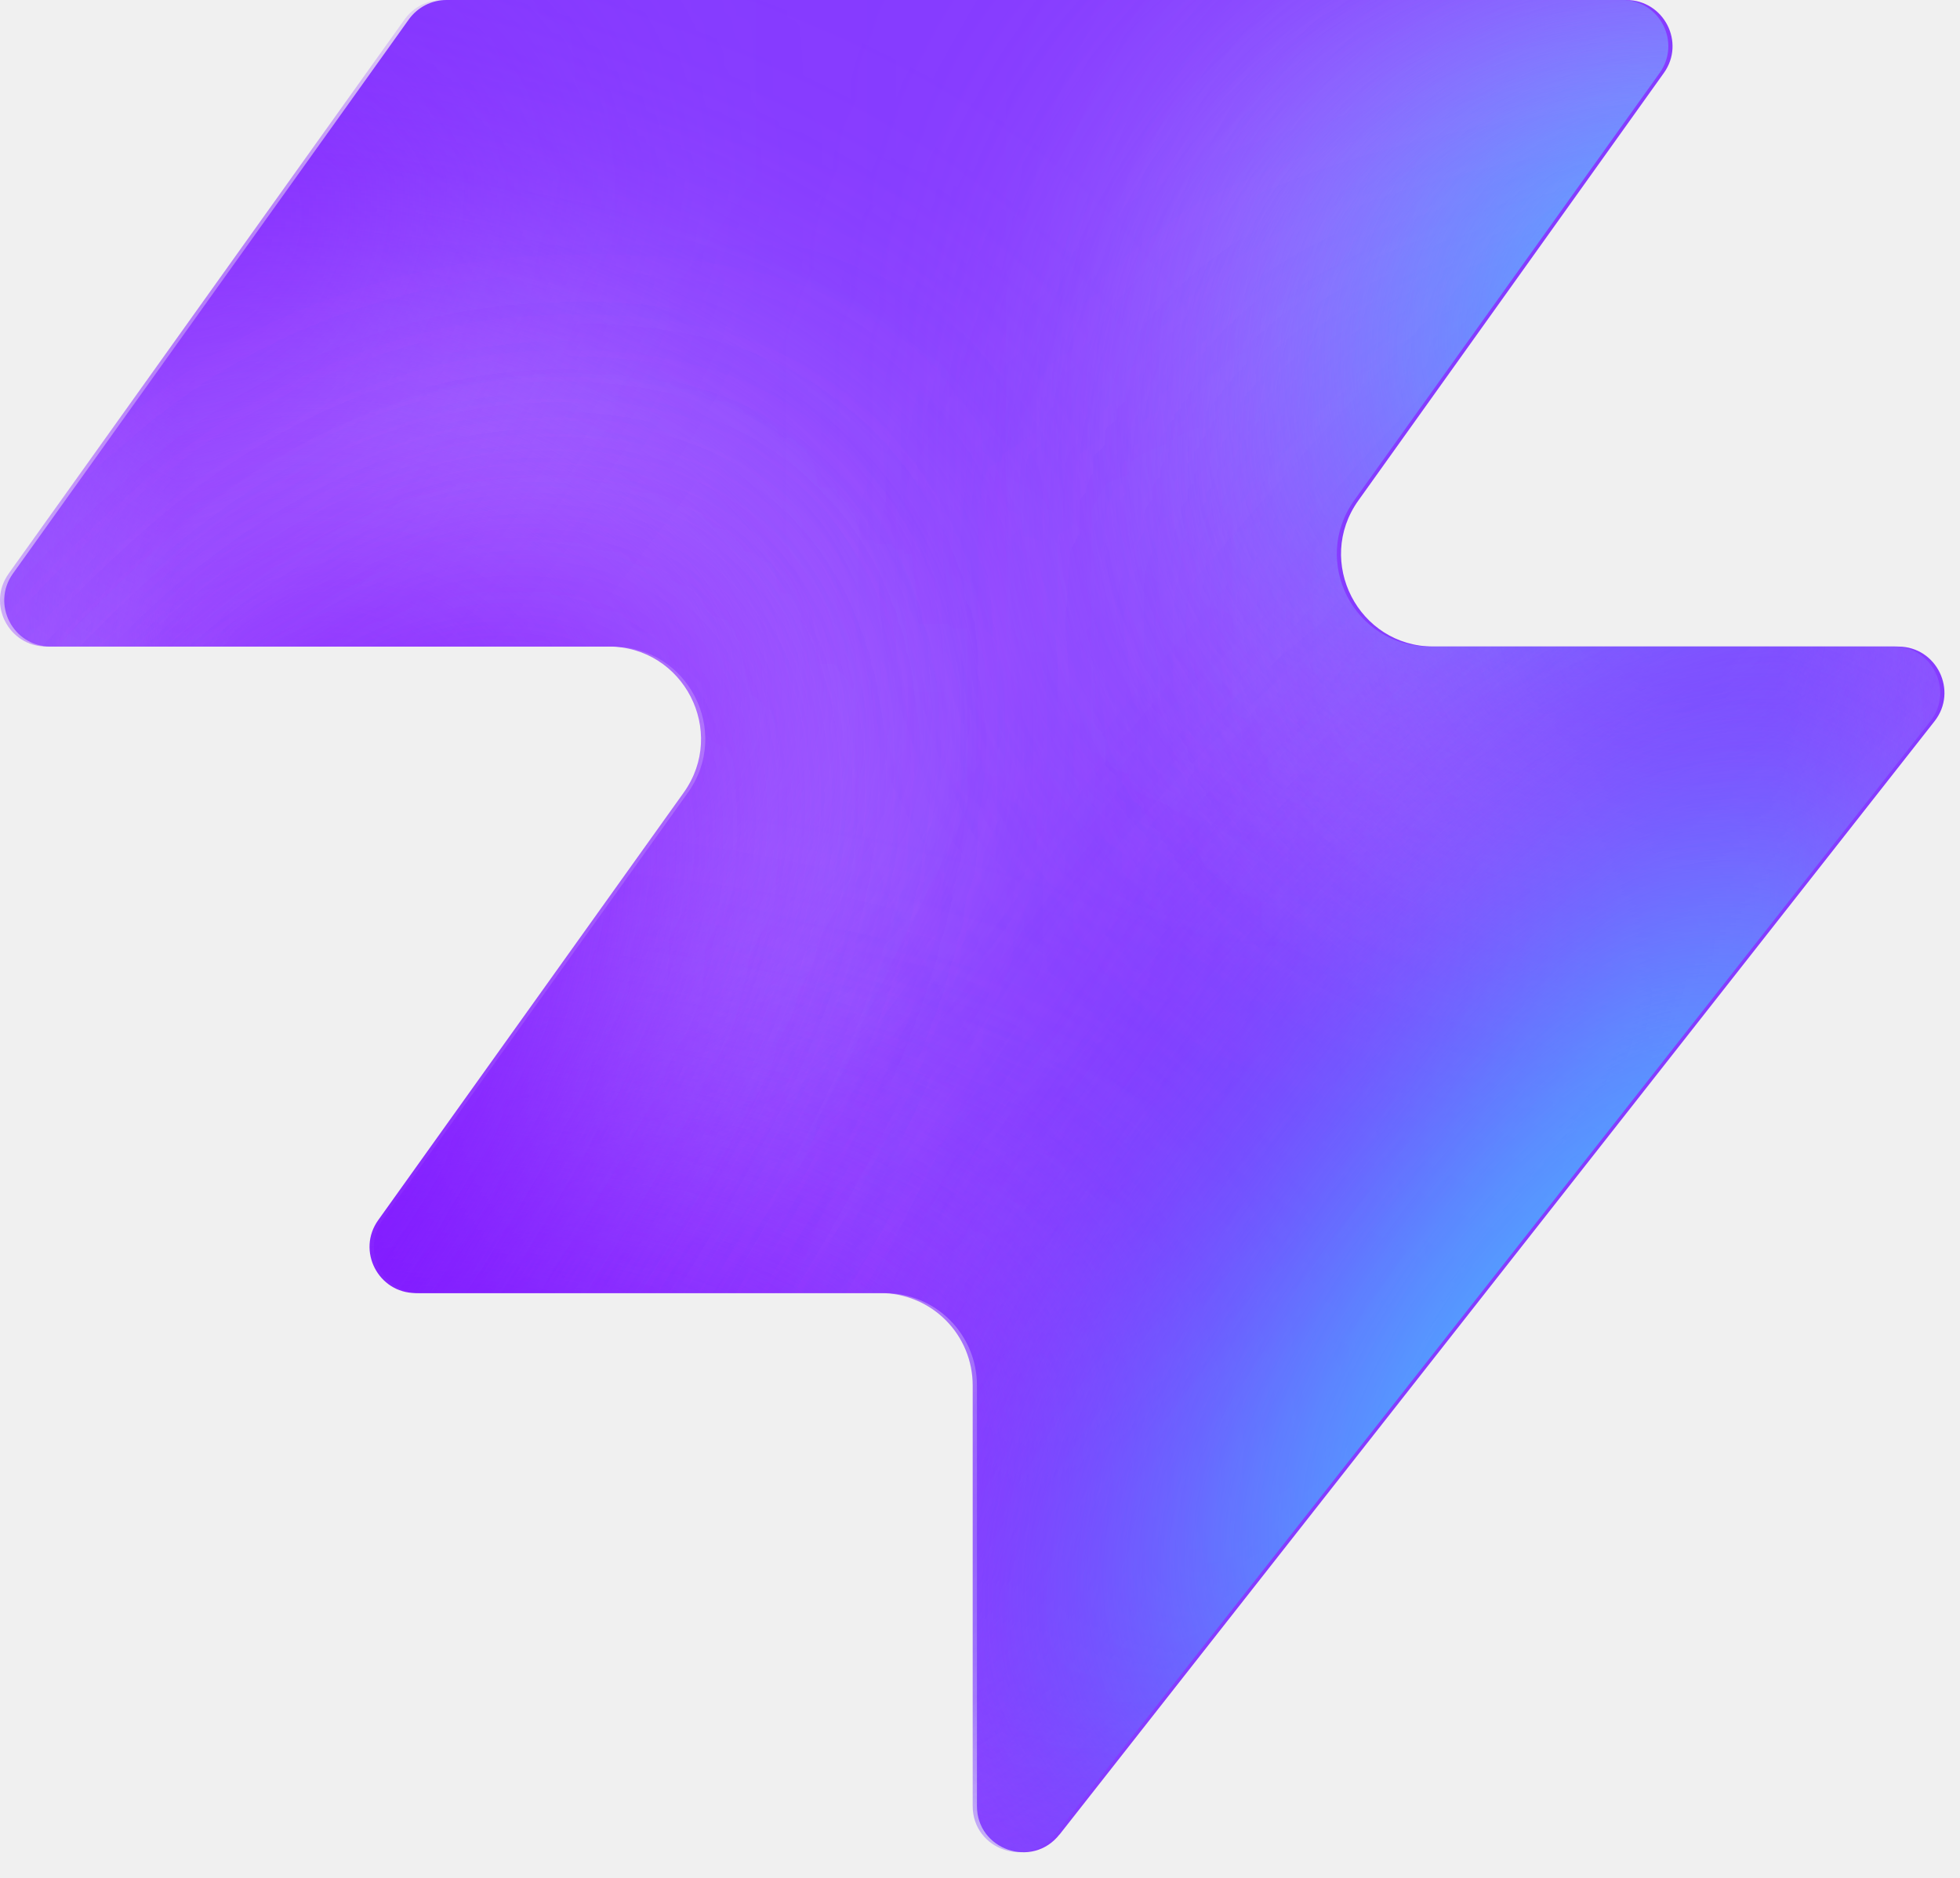
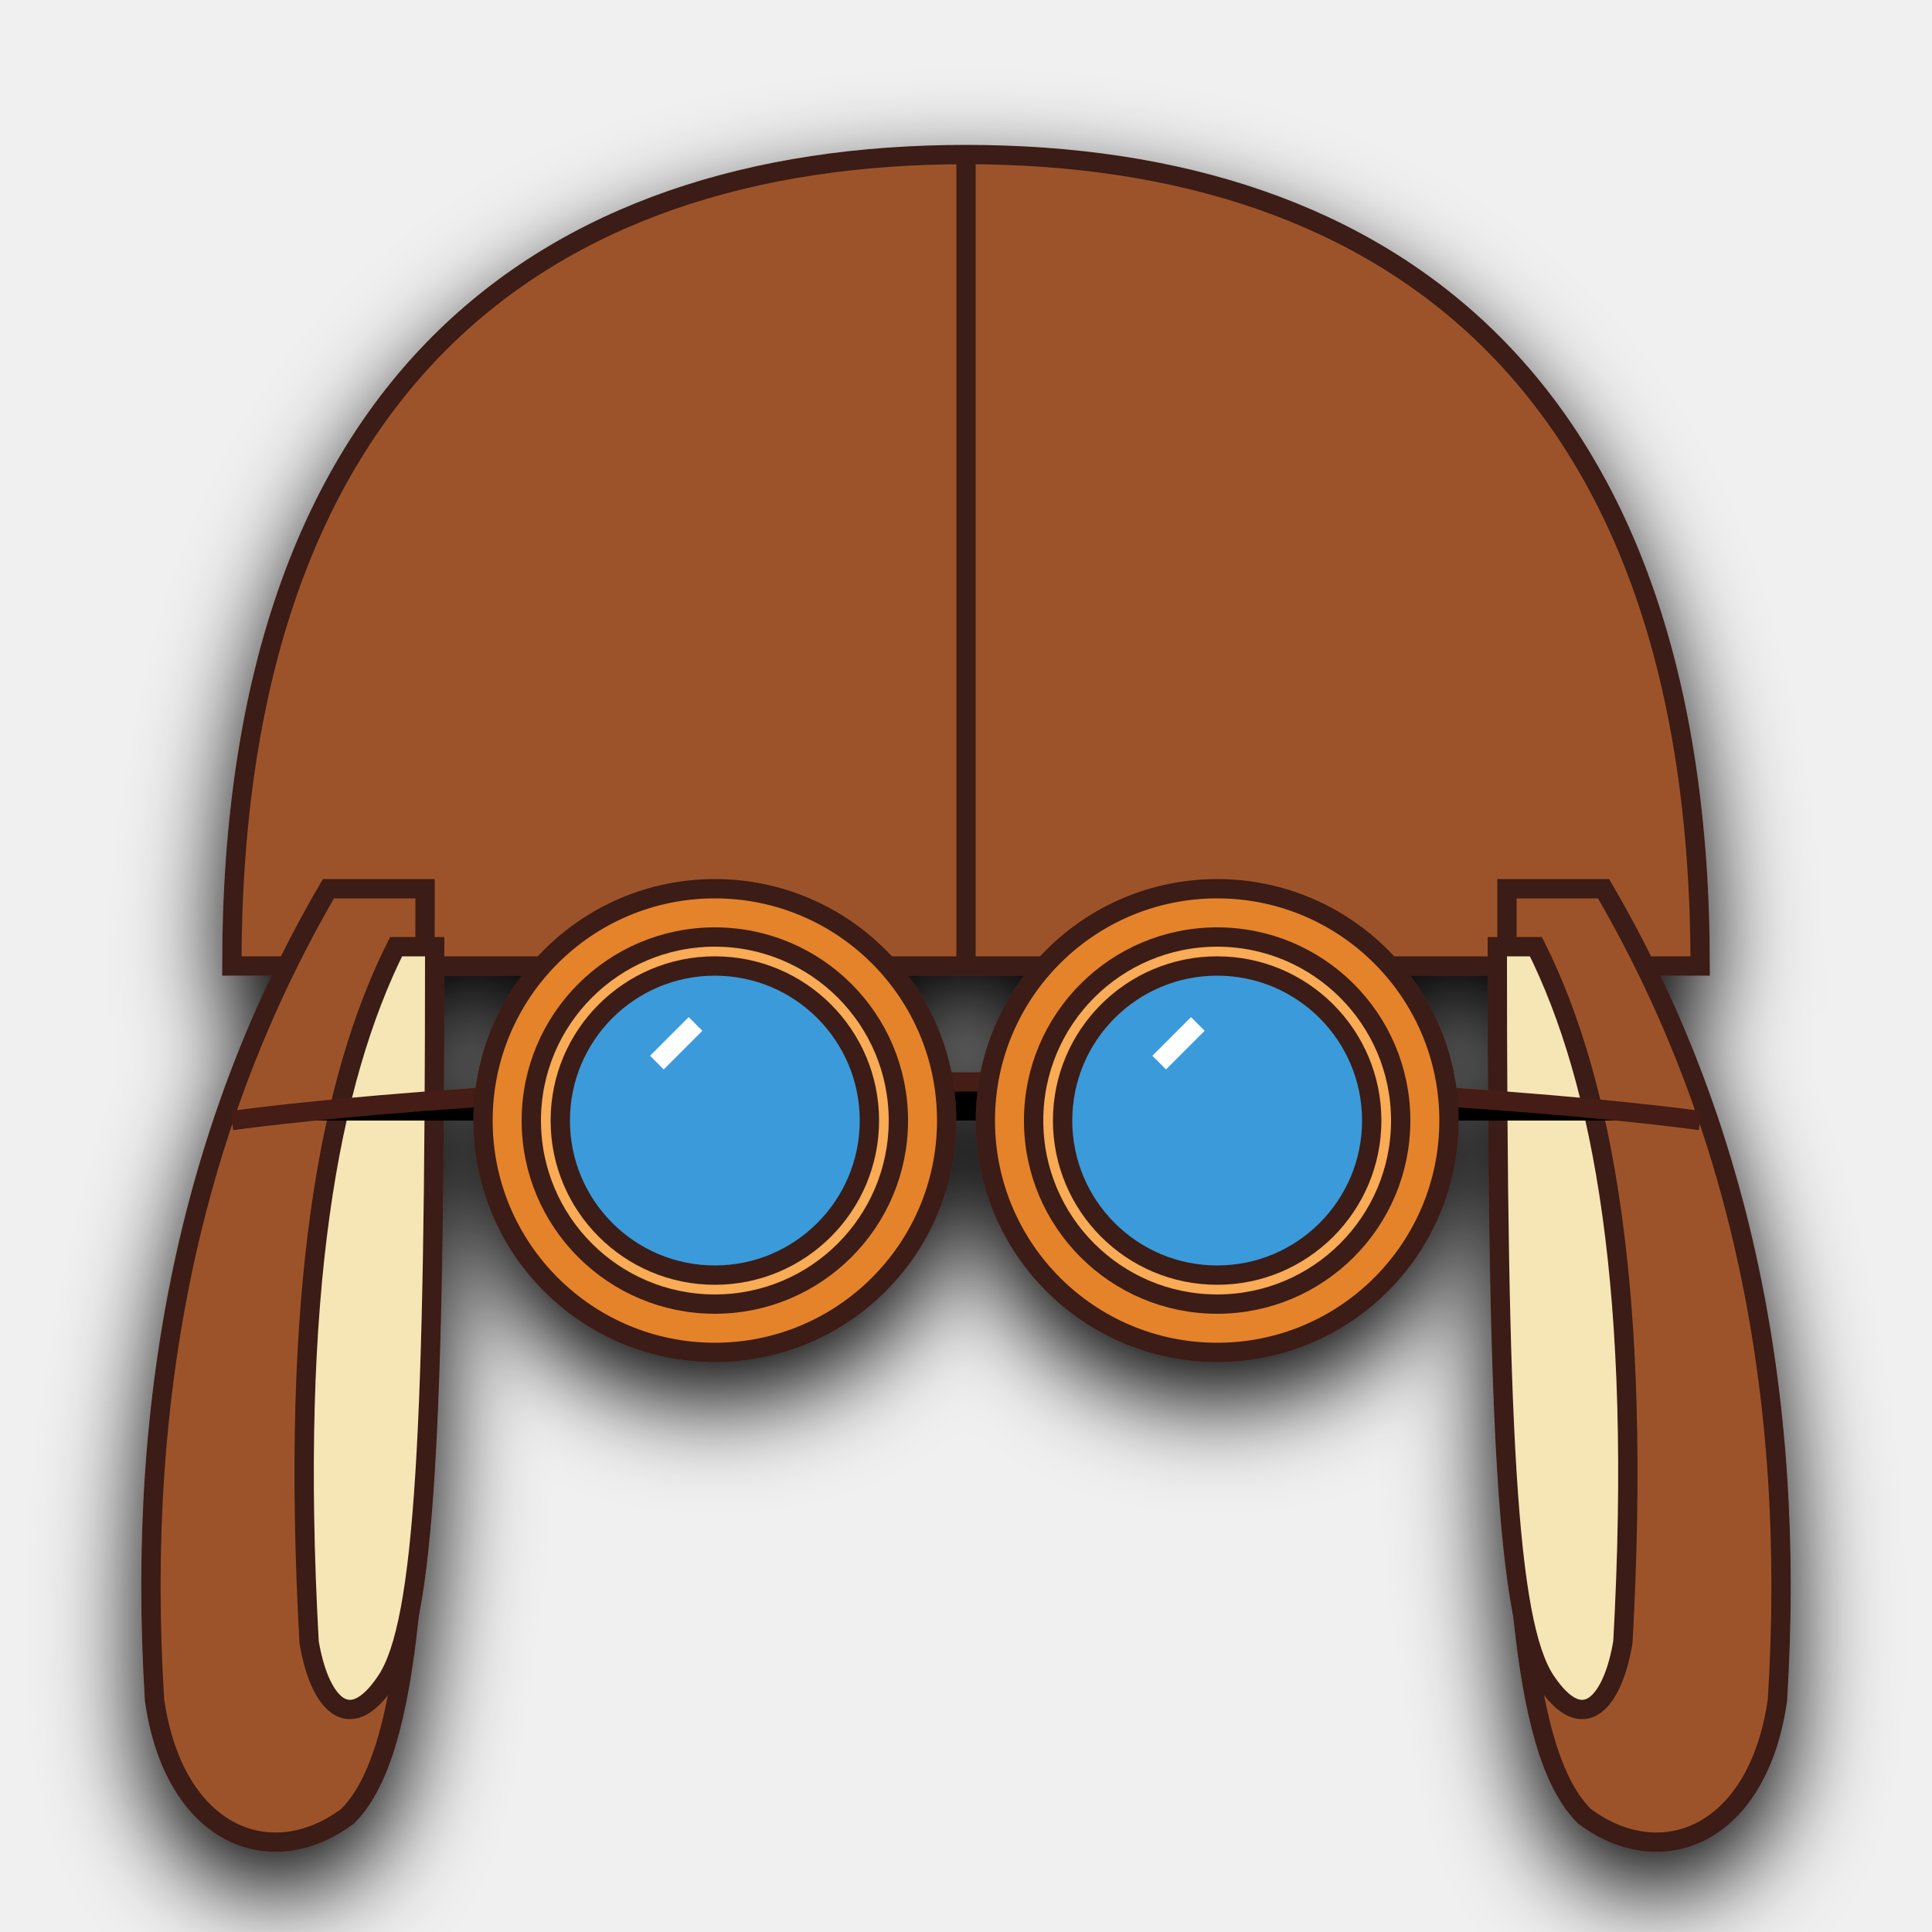
- <svg xmlns="http://www.w3.org/2000/svg" width="48" height="46" fill="none" viewBox="0 0 48 46">
-   <path fill="#863bff" d="M25.946 44.938c-.664.845-2.021.375-2.021-.698V33.937a2.26 2.26 0 0 0-2.262-2.262H10.287c-.92 0-1.456-1.04-.92-1.788l7.48-10.471c1.07-1.497 0-3.578-1.842-3.578H1.237c-.92 0-1.456-1.04-.92-1.788L10.013.474c.214-.297.556-.474.92-.474h28.894c.92 0 1.456 1.04.92 1.788l-7.48 10.471c-1.07 1.498 0 3.579 1.842 3.579h11.377c.943 0 1.473 1.088.89 1.83L25.947 44.94z" style="fill:#863bff;fill:color(display-p3 .525 .23 1);fill-opacity:1" />
-   <mask id="a" width="48" height="46" x="0" y="0" maskUnits="userSpaceOnUse" style="mask-type:alpha">
-     <path fill="#000" d="M25.842 44.938c-.664.844-2.021.375-2.021-.698V33.937a2.26 2.26 0 0 0-2.262-2.262H10.183c-.92 0-1.456-1.04-.92-1.788l7.48-10.471c1.07-1.498 0-3.579-1.842-3.579H1.133c-.92 0-1.456-1.04-.92-1.787L9.91.473c.214-.297.556-.474.92-.474h28.894c.92 0 1.456 1.04.92 1.788l-7.48 10.471c-1.07 1.498 0 3.578 1.842 3.578h11.377c.943 0 1.473 1.088.89 1.832L25.843 44.94z" style="fill:#000;fill-opacity:1" />
-   </mask>
-   <g mask="url(#a)">
-     <g filter="url(#b)">
-       <ellipse cx="5.508" cy="14.704" fill="#ede6ff" rx="5.508" ry="14.704" style="fill:#ede6ff;fill:color(display-p3 .927 .903 1);fill-opacity:1" transform="matrix(.00324 1 1 -.00324 -4.47 31.516)" />
-     </g>
-     <g filter="url(#c)">
-       <ellipse cx="10.399" cy="29.851" fill="#ede6ff" rx="10.399" ry="29.851" style="fill:#ede6ff;fill:color(display-p3 .927 .903 1);fill-opacity:1" transform="matrix(.00324 1 1 -.00324 -39.328 7.883)" />
-     </g>
-     <g filter="url(#d)">
-       <ellipse cx="5.508" cy="30.487" fill="#7e14ff" rx="5.508" ry="30.487" style="fill:#7e14ff;fill:color(display-p3 .492 .077 1);fill-opacity:1" transform="rotate(89.814 -25.913 -14.639)scale(1 -1)" />
-     </g>
-     <g filter="url(#e)">
-       <ellipse cx="5.508" cy="30.599" fill="#7e14ff" rx="5.508" ry="30.599" style="fill:#7e14ff;fill:color(display-p3 .492 .077 1);fill-opacity:1" transform="rotate(89.814 -32.644 -3.334)scale(1 -1)" />
-     </g>
-     <g filter="url(#f)">
-       <ellipse cx="5.508" cy="30.599" fill="#7e14ff" rx="5.508" ry="30.599" style="fill:#7e14ff;fill:color(display-p3 .492 .077 1);fill-opacity:1" transform="matrix(.00324 1 1 -.00324 -34.34 30.47)" />
-     </g>
-     <g filter="url(#g)">
-       <ellipse cx="14.072" cy="22.078" fill="#ede6ff" rx="14.072" ry="22.078" style="fill:#ede6ff;fill:color(display-p3 .927 .903 1);fill-opacity:1" transform="rotate(93.35 24.506 48.493)scale(-1 1)" />
-     </g>
-     <g filter="url(#h)">
-       <ellipse cx="3.47" cy="21.501" fill="#7e14ff" rx="3.47" ry="21.501" style="fill:#7e14ff;fill:color(display-p3 .492 .077 1);fill-opacity:1" transform="rotate(89.009 28.708 47.59)scale(-1 1)" />
-     </g>
-     <g filter="url(#i)">
-       <ellipse cx="3.47" cy="21.501" fill="#7e14ff" rx="3.47" ry="21.501" style="fill:#7e14ff;fill:color(display-p3 .492 .077 1);fill-opacity:1" transform="rotate(89.009 28.708 47.59)scale(-1 1)" />
-     </g>
-     <g filter="url(#j)">
-       <ellipse cx=".387" cy="8.972" fill="#7e14ff" rx="4.407" ry="29.108" style="fill:#7e14ff;fill:color(display-p3 .492 .077 1);fill-opacity:1" transform="rotate(39.51 .387 8.972)" />
-     </g>
-     <g filter="url(#k)">
-       <ellipse cx="47.523" cy="-6.092" fill="#7e14ff" rx="4.407" ry="29.108" style="fill:#7e14ff;fill:color(display-p3 .492 .077 1);fill-opacity:1" transform="rotate(37.892 47.523 -6.092)" />
-     </g>
-     <g filter="url(#l)">
-       <ellipse cx="41.412" cy="6.333" fill="#47bfff" rx="5.971" ry="9.665" style="fill:#47bfff;fill:color(display-p3 .28 .748 1);fill-opacity:1" transform="rotate(37.892 41.412 6.333)" />
-     </g>
-     <g filter="url(#m)">
-       <ellipse cx="-1.879" cy="38.332" fill="#7e14ff" rx="4.407" ry="29.108" style="fill:#7e14ff;fill:color(display-p3 .492 .077 1);fill-opacity:1" transform="rotate(37.892 -1.88 38.332)" />
-     </g>
-     <g filter="url(#n)">
-       <ellipse cx="-1.879" cy="38.332" fill="#7e14ff" rx="4.407" ry="29.108" style="fill:#7e14ff;fill:color(display-p3 .492 .077 1);fill-opacity:1" transform="rotate(37.892 -1.88 38.332)" />
-     </g>
-     <g filter="url(#o)">
-       <ellipse cx="35.651" cy="29.907" fill="#7e14ff" rx="4.407" ry="29.108" style="fill:#7e14ff;fill:color(display-p3 .492 .077 1);fill-opacity:1" transform="rotate(37.892 35.651 29.907)" />
-     </g>
-     <g filter="url(#p)">
-       <ellipse cx="38.418" cy="32.4" fill="#47bfff" rx="5.971" ry="15.297" style="fill:#47bfff;fill:color(display-p3 .28 .748 1);fill-opacity:1" transform="rotate(37.892 38.418 32.4)" />
-     </g>
-   </g>
+ <svg xmlns="http://www.w3.org/2000/svg" viewBox="0 0 100 100" width="100%" height="100%">
  <defs>
-     <filter id="b" width="60.045" height="41.654" x="-19.77" y="16.149" color-interpolation-filters="sRGB" filterUnits="userSpaceOnUse">
-       <feFlood flood-opacity="0" result="BackgroundImageFix" />
-       <feBlend in="SourceGraphic" in2="BackgroundImageFix" result="shape" />
-       <feGaussianBlur result="effect1_foregroundBlur_2002_17158" stdDeviation="7.659" />
-     </filter>
-     <filter id="c" width="90.34" height="51.437" x="-54.613" y="-7.533" color-interpolation-filters="sRGB" filterUnits="userSpaceOnUse">
-       <feFlood flood-opacity="0" result="BackgroundImageFix" />
-       <feBlend in="SourceGraphic" in2="BackgroundImageFix" result="shape" />
-       <feGaussianBlur result="effect1_foregroundBlur_2002_17158" stdDeviation="7.659" />
-     </filter>
-     <filter id="d" width="79.355" height="29.4" x="-49.64" y="2.03" color-interpolation-filters="sRGB" filterUnits="userSpaceOnUse">
-       <feFlood flood-opacity="0" result="BackgroundImageFix" />
-       <feBlend in="SourceGraphic" in2="BackgroundImageFix" result="shape" />
-       <feGaussianBlur result="effect1_foregroundBlur_2002_17158" stdDeviation="4.596" />
-     </filter>
-     <filter id="e" width="79.579" height="29.4" x="-45.045" y="20.029" color-interpolation-filters="sRGB" filterUnits="userSpaceOnUse">
-       <feFlood flood-opacity="0" result="BackgroundImageFix" />
-       <feBlend in="SourceGraphic" in2="BackgroundImageFix" result="shape" />
-       <feGaussianBlur result="effect1_foregroundBlur_2002_17158" stdDeviation="4.596" />
-     </filter>
-     <filter id="f" width="79.579" height="29.4" x="-43.513" y="21.178" color-interpolation-filters="sRGB" filterUnits="userSpaceOnUse">
-       <feFlood flood-opacity="0" result="BackgroundImageFix" />
-       <feBlend in="SourceGraphic" in2="BackgroundImageFix" result="shape" />
-       <feGaussianBlur result="effect1_foregroundBlur_2002_17158" stdDeviation="4.596" />
-     </filter>
-     <filter id="g" width="74.749" height="58.852" x="15.756" y="-17.901" color-interpolation-filters="sRGB" filterUnits="userSpaceOnUse">
-       <feFlood flood-opacity="0" result="BackgroundImageFix" />
-       <feBlend in="SourceGraphic" in2="BackgroundImageFix" result="shape" />
-       <feGaussianBlur result="effect1_foregroundBlur_2002_17158" stdDeviation="7.659" />
-     </filter>
-     <filter id="h" width="61.377" height="25.362" x="23.548" y="2.284" color-interpolation-filters="sRGB" filterUnits="userSpaceOnUse">
-       <feFlood flood-opacity="0" result="BackgroundImageFix" />
-       <feBlend in="SourceGraphic" in2="BackgroundImageFix" result="shape" />
-       <feGaussianBlur result="effect1_foregroundBlur_2002_17158" stdDeviation="4.596" />
-     </filter>
-     <filter id="i" width="61.377" height="25.362" x="23.548" y="2.284" color-interpolation-filters="sRGB" filterUnits="userSpaceOnUse">
-       <feFlood flood-opacity="0" result="BackgroundImageFix" />
-       <feBlend in="SourceGraphic" in2="BackgroundImageFix" result="shape" />
-       <feGaussianBlur result="effect1_foregroundBlur_2002_17158" stdDeviation="4.596" />
-     </filter>
-     <filter id="j" width="56.045" height="63.649" x="-27.636" y="-22.853" color-interpolation-filters="sRGB" filterUnits="userSpaceOnUse">
-       <feFlood flood-opacity="0" result="BackgroundImageFix" />
-       <feBlend in="SourceGraphic" in2="BackgroundImageFix" result="shape" />
-       <feGaussianBlur result="effect1_foregroundBlur_2002_17158" stdDeviation="4.596" />
-     </filter>
-     <filter id="k" width="54.814" height="64.646" x="20.116" y="-38.415" color-interpolation-filters="sRGB" filterUnits="userSpaceOnUse">
-       <feFlood flood-opacity="0" result="BackgroundImageFix" />
-       <feBlend in="SourceGraphic" in2="BackgroundImageFix" result="shape" />
-       <feGaussianBlur result="effect1_foregroundBlur_2002_17158" stdDeviation="4.596" />
-     </filter>
-     <filter id="l" width="33.541" height="35.313" x="24.641" y="-11.323" color-interpolation-filters="sRGB" filterUnits="userSpaceOnUse">
-       <feFlood flood-opacity="0" result="BackgroundImageFix" />
-       <feBlend in="SourceGraphic" in2="BackgroundImageFix" result="shape" />
-       <feGaussianBlur result="effect1_foregroundBlur_2002_17158" stdDeviation="4.596" />
-     </filter>
-     <filter id="m" width="54.814" height="64.646" x="-29.286" y="6.009" color-interpolation-filters="sRGB" filterUnits="userSpaceOnUse">
-       <feFlood flood-opacity="0" result="BackgroundImageFix" />
-       <feBlend in="SourceGraphic" in2="BackgroundImageFix" result="shape" />
-       <feGaussianBlur result="effect1_foregroundBlur_2002_17158" stdDeviation="4.596" />
-     </filter>
-     <filter id="n" width="54.814" height="64.646" x="-29.286" y="6.009" color-interpolation-filters="sRGB" filterUnits="userSpaceOnUse">
-       <feFlood flood-opacity="0" result="BackgroundImageFix" />
-       <feBlend in="SourceGraphic" in2="BackgroundImageFix" result="shape" />
-       <feGaussianBlur result="effect1_foregroundBlur_2002_17158" stdDeviation="4.596" />
-     </filter>
-     <filter id="o" width="54.814" height="64.646" x="8.244" y="-2.416" color-interpolation-filters="sRGB" filterUnits="userSpaceOnUse">
-       <feFlood flood-opacity="0" result="BackgroundImageFix" />
-       <feBlend in="SourceGraphic" in2="BackgroundImageFix" result="shape" />
-       <feGaussianBlur result="effect1_foregroundBlur_2002_17158" stdDeviation="4.596" />
-     </filter>
-     <filter id="p" width="39.409" height="43.623" x="18.713" y="10.588" color-interpolation-filters="sRGB" filterUnits="userSpaceOnUse">
-       <feFlood flood-opacity="0" result="BackgroundImageFix" />
-       <feBlend in="SourceGraphic" in2="BackgroundImageFix" result="shape" />
-       <feGaussianBlur result="effect1_foregroundBlur_2002_17158" stdDeviation="4.596" />
+     <filter id="glow" x="-20%" y="-20%" width="140%" height="140%">
+       <feDropShadow dx="0" dy="2" stdDeviation="2.5" floodColor="#3a9ad9" floodOpacity="0.3" />
    </filter>
  </defs>
+   <g filter="url(#glow)">
+     {/* Helmet Dome */}
+     <path d="M 12,50 C 12,20 28,8 50,8 C 72,8 88,20 88,50 Z" fill="#9d532a" stroke="#3b1c14" strokeWidth="3" strokeLinejoin="round" />
+     <path d="M 50,8 L 50,50" stroke="#3b1c14" strokeWidth="3" />
+ 
+     {/* Left Ear Flap Outer */}
+     <path d="M 17,46 C 10,58 7,72 8,88 C 9,95 14,97 18,94 C 22,90 22,76 22,46 Z" fill="#9d532a" stroke="#3b1c14" strokeWidth="3" strokeLinejoin="round" />
+     {/* Left Ear Flap Inner Fleece */}
+     <path d="M 20.5,49 C 17,56 15,67 16,85 C 16.5,88 18,90 20,87 C 22,84 22.5,74 22.5,49 Z" fill="#f6e5b5" stroke="#3b1c14" strokeWidth="1.8" strokeLinejoin="round" />
+ 
+     {/* Right Ear Flap Outer */}
+     <path d="M 83,46 C 90,58 93,72 92,88 C 91,95 86,97 82,94 C 78,90 78,76 78,46 Z" fill="#9d532a" stroke="#3b1c14" strokeWidth="3" strokeLinejoin="round" />
+     {/* Right Ear Flap Inner Fleece */}
+     <path d="M 79.5,49 C 83,56 85,67 84,85 C 83.5,88 82,90 80,87 C 78,84 77.5,74 77.5,49 Z" fill="#f6e5b5" stroke="#3b1c14" strokeWidth="1.8" strokeLinejoin="round" />
+ 
+     {/* Goggles Strap */}
+     <path d="M 12,58 C 12,58 26,56 50,56 C 74,56 88,58 88,58" stroke="#451c14" strokeWidth="7" strokeLinecap="round" />
+ 
+     {/* Goggles Left */}
+     <circle cx="37" cy="58" r="12" fill="#e5832a" stroke="#3b1c14" strokeWidth="2.5" />
+     <circle cx="37" cy="58" r="9.5" fill="#f9ab55" stroke="#3b1c14" strokeWidth="1.8" />
+     <circle cx="37" cy="58" r="8" fill="#3a9ad9" stroke="#3b1c14" strokeWidth="1.8" />
+     <path d="M 34,55 L 36,53" stroke="#ffffff" strokeWidth="2" strokeLinecap="round" />
+ 
+     {/* Goggles Right */}
+     <circle cx="63" cy="58" r="12" fill="#e5832a" stroke="#3b1c14" strokeWidth="2.5" />
+     <circle cx="63" cy="58" r="9.5" fill="#f9ab55" stroke="#3b1c14" strokeWidth="1.8" />
+     <circle cx="63" cy="58" r="8" fill="#3a9ad9" stroke="#3b1c14" strokeWidth="1.8" />
+     <path d="M 60,55 L 62,53" stroke="#ffffff" strokeWidth="2" strokeLinecap="round" />
+   </g>
</svg>
